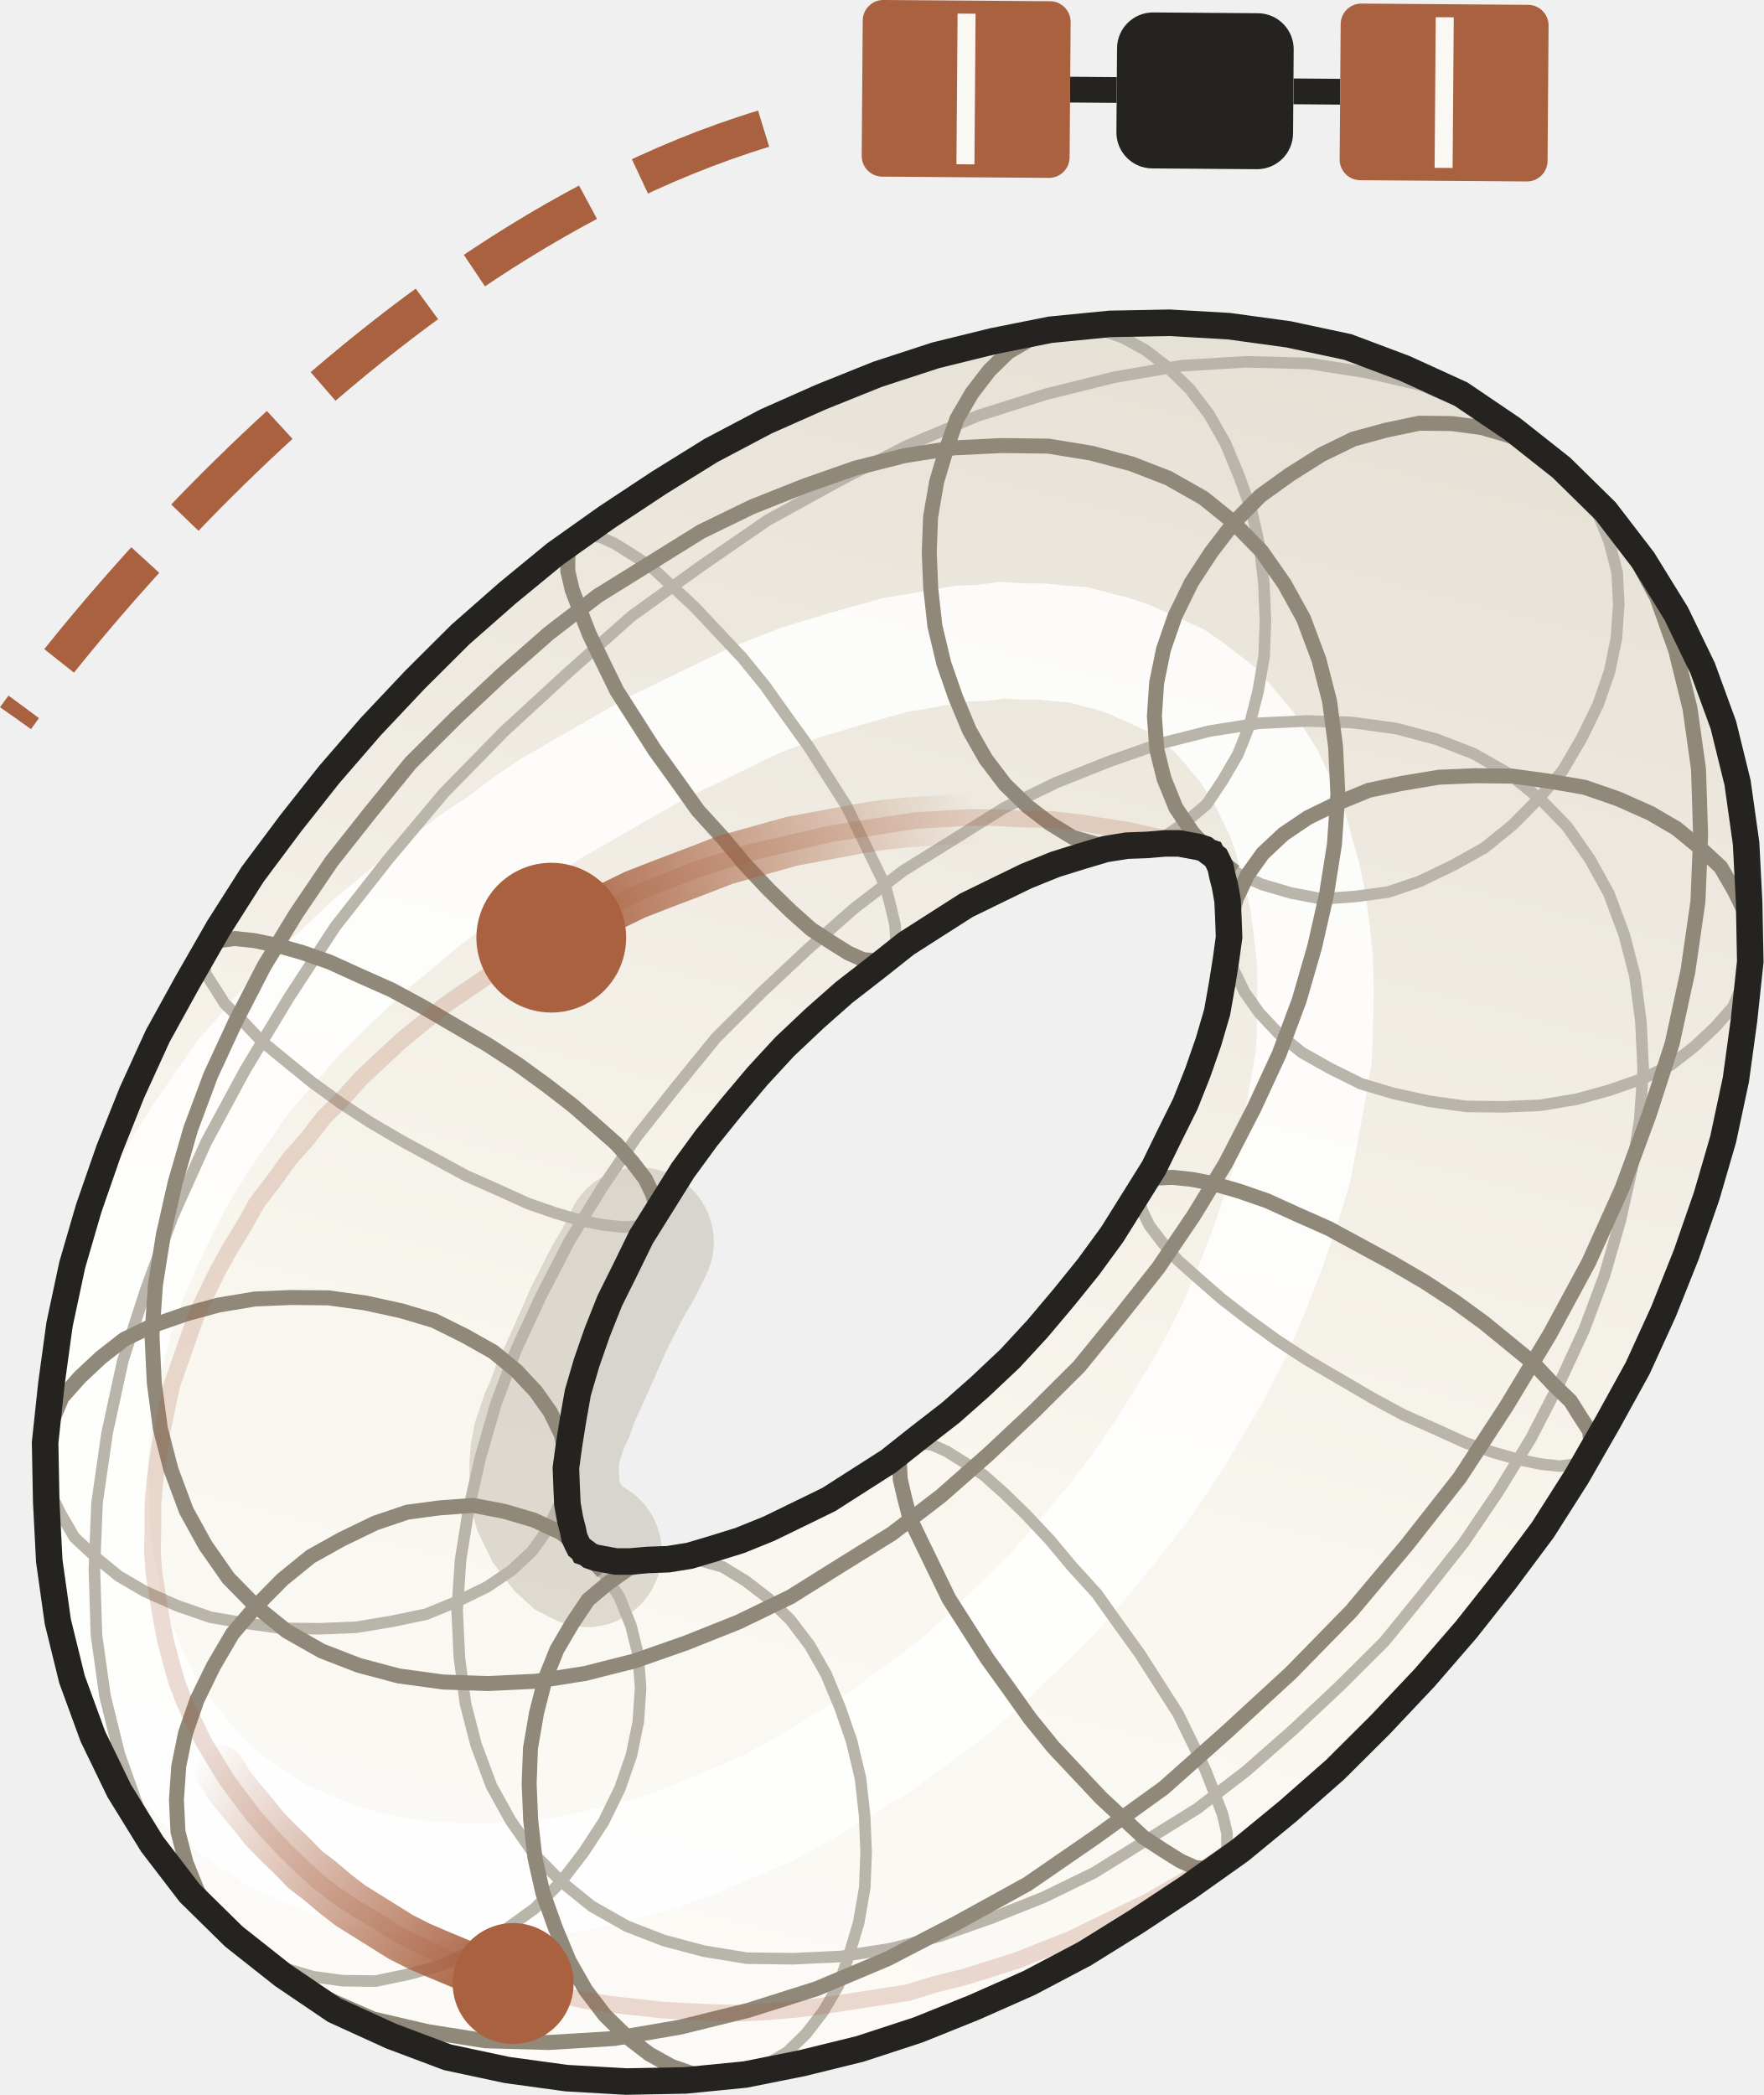
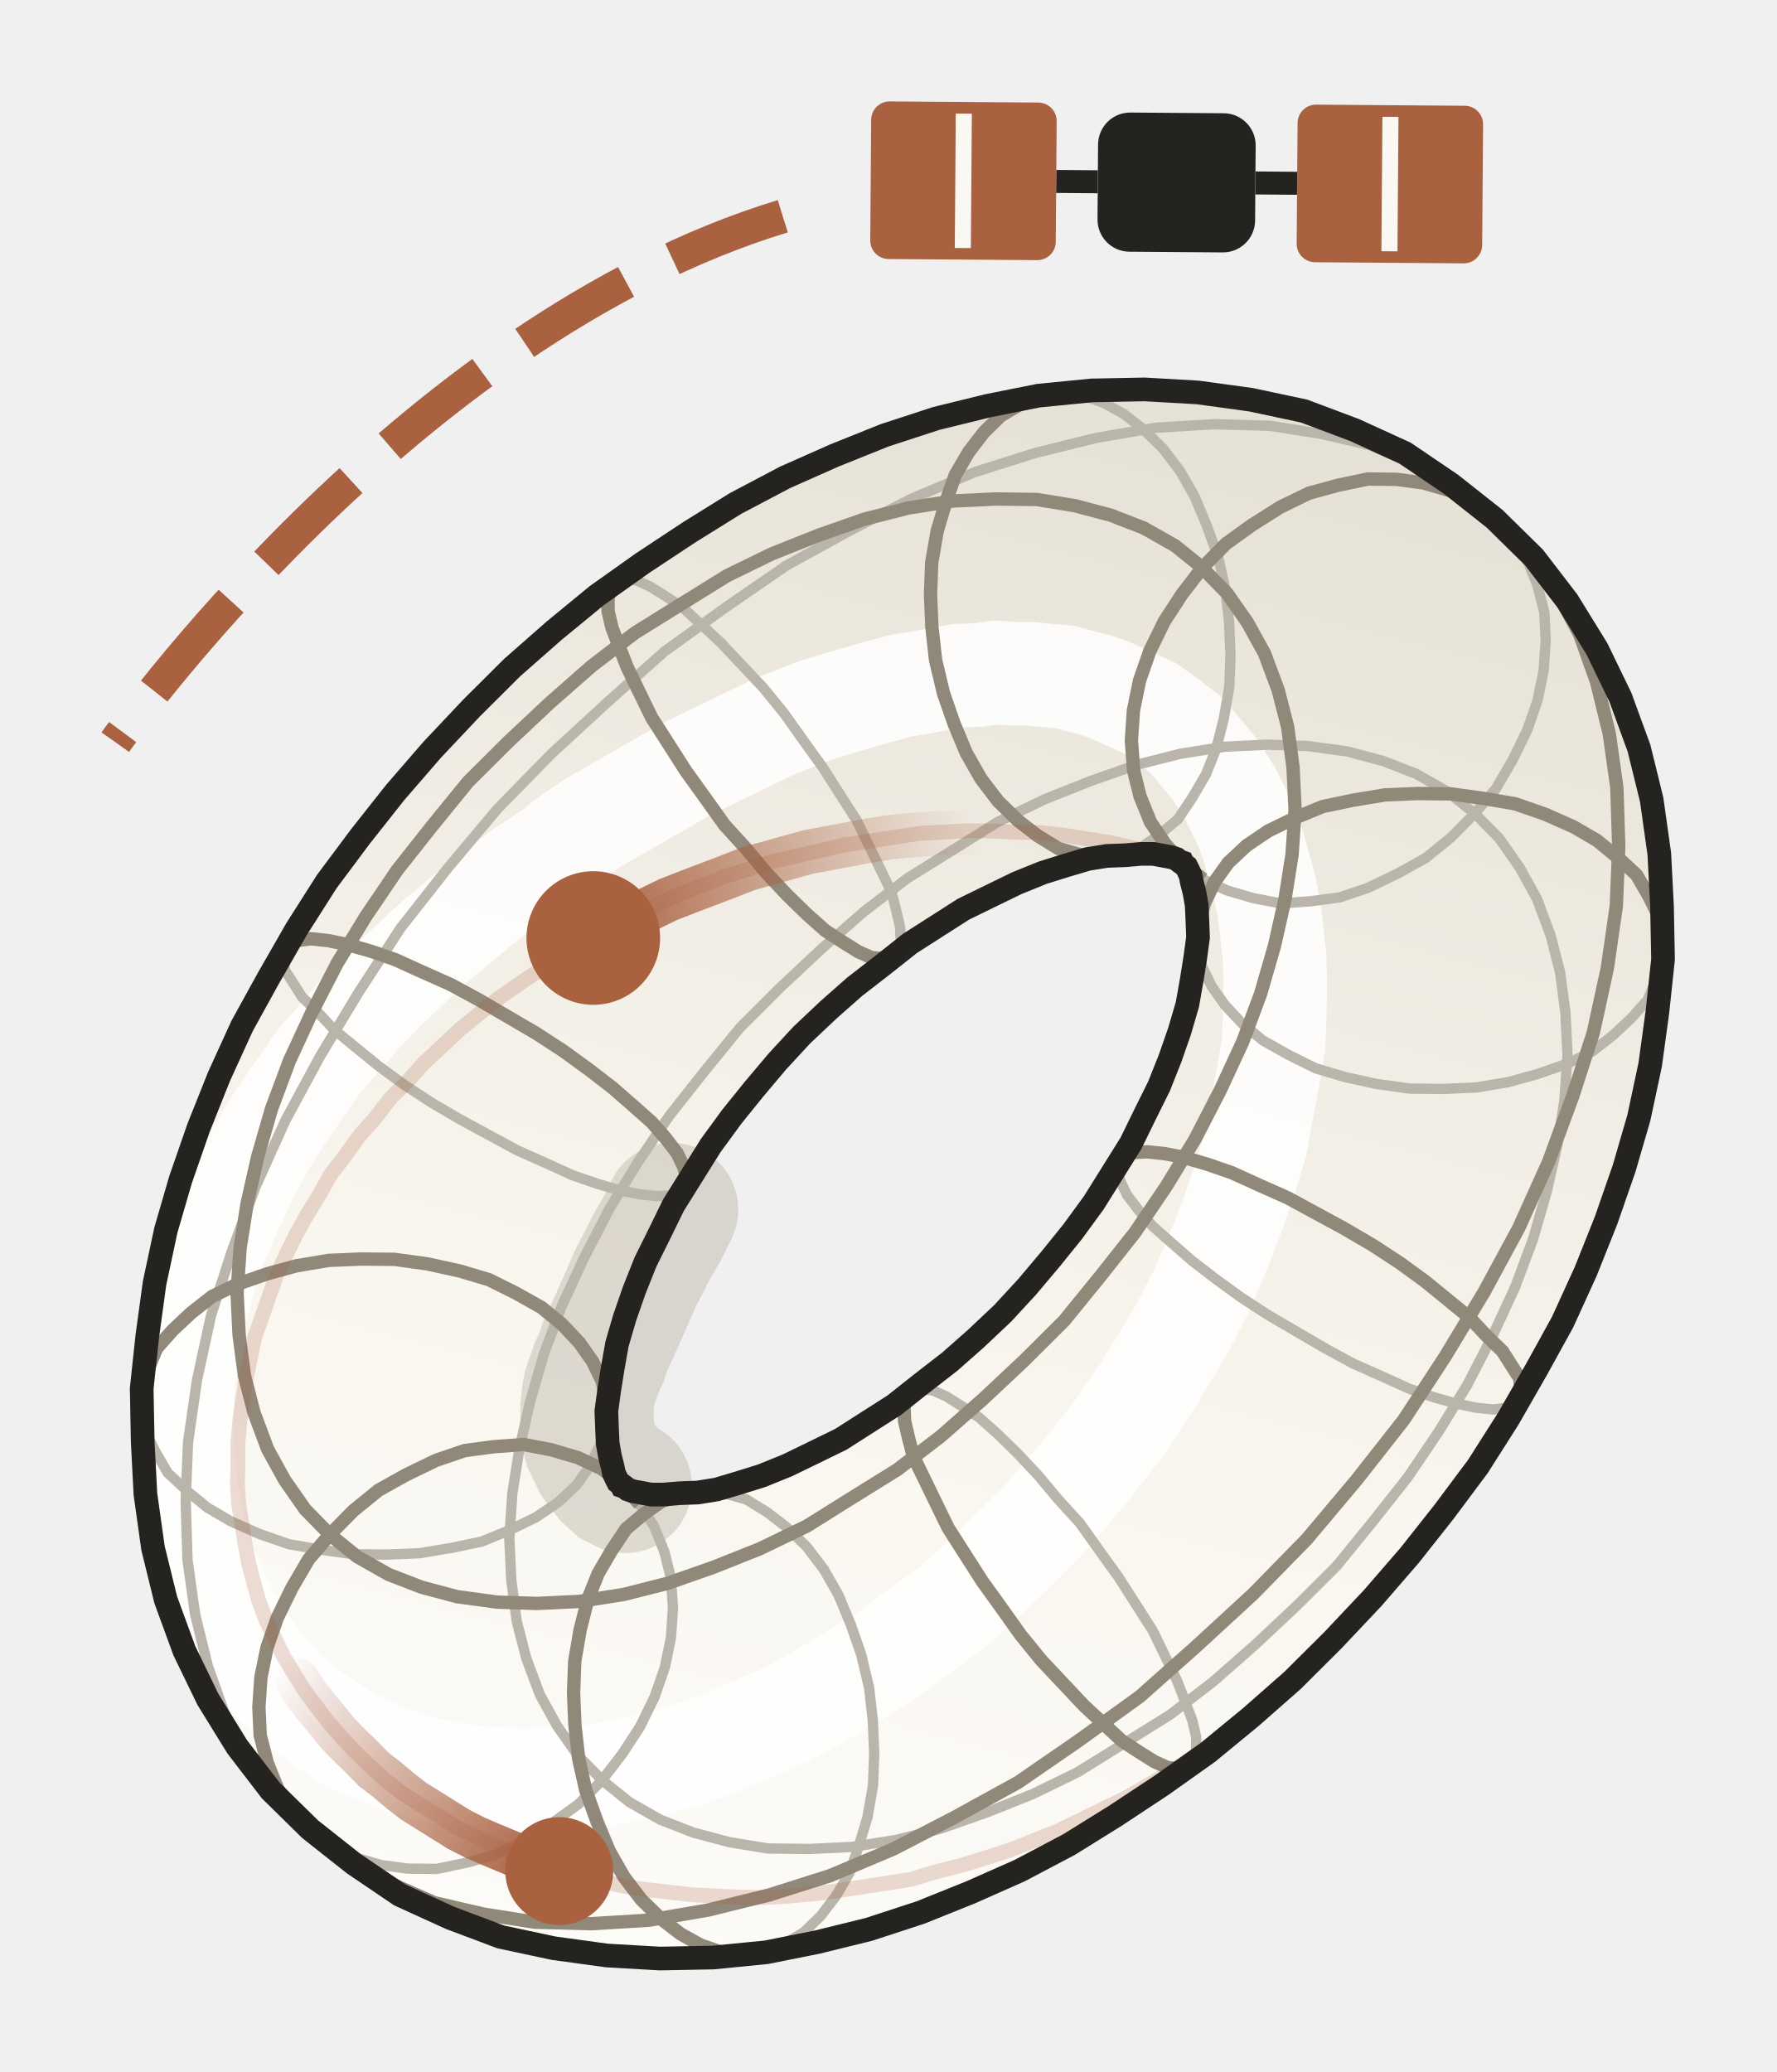
- <svg xmlns="http://www.w3.org/2000/svg" xmlns:xlink="http://www.w3.org/1999/xlink" id="Layer_1" version="1.1" viewBox="0 0 93.05 110.54">
+ <svg xmlns="http://www.w3.org/2000/svg" xmlns:xlink="http://www.w3.org/1999/xlink" id="Layer_1" version="1.1" viewBox="-6 -6 105.05 122.54">
  <defs>
    <style>
      .st0, .st1, .st2, .st3, .st4, .st5, .st6, .st7, .st8, .st9, .st10, .st11 {
        fill: none;
      }

      .st1 {
        opacity: .85;
        stroke: #fff;
        stroke-width: 6.13px;
      }

      .st1, .st2, .st4 {
        isolation: isolate;
      }

      .st1, .st2, .st4, .st5, .st7, .st9, .st10, .st11 {
        stroke-miterlimit: 3.5;
      }

      .st1, .st2, .st9, .st10 {
        stroke-linecap: round;
      }

      .st12 {
        fill: #24231f;
      }

      .st2 {
        opacity: .38;
        stroke: #b0a899;
        stroke-width: 7.88px;
      }

      .st3 {
        stroke: #faf8f3;
        stroke-width: .95px;
      }

      .st3, .st8 {
        stroke-miterlimit: 5.43;
      }

      .st4 {
        opacity: .22;
        stroke-width: .88px;
      }

      .st4, .st6 {
        stroke: #a96140;
      }

      .st5 {
        stroke: #bab5aa;
        stroke-width: .61px;
      }

      .st6 {
        stroke-dasharray: 7 3.06;
        stroke-miterlimit: 10;
        stroke-width: 2px;
      }

      .st13 {
        fill: url(#linear-gradient);
        fill-rule: evenodd;
      }

      .st7 {
        stroke-width: 1.4px;
      }

      .st7, .st8 {
        stroke: #24231f;
      }

      .st8 {
        stroke-width: 1.36px;
      }

      .st14 {
        fill: #a96140;
      }

      .st9 {
        stroke: url(#linear-gradient2);
      }

      .st9, .st10 {
        stroke-width: 2.63px;
      }

      .st10 {
        stroke: url(#linear-gradient1);
      }

      .st11 {
        stroke: #908879;
        stroke-width: .79px;
      }

      .st15 {
        clip-path: url(#clippath);
      }
    </style>
    <linearGradient id="linear-gradient" x1="94.17" y1="54.88" x2="190.35" y2="-58.27" gradientTransform="translate(-81.25 132.42) rotate(-25.9)" gradientUnits="userSpaceOnUse">
      <stop offset="0" stop-color="#fff" />
      <stop offset=".45" stop-color="#f9f6ef" />
      <stop offset="1" stop-color="#dfdacd" />
    </linearGradient>
    <clipPath id="clippath">
      <path class="st0" d="M82.39,24.68l-2.58-2.04-2.73-1.85-2.98-1.36-2.98-1.12-3.14-.67-3.14-.43-3.14-.18-3.14.06-3.15.31-3,.6-3.05.75-3.06,1-2.96,1.19-2.91,1.29-2.92,1.54-2.72,1.69-2.77,1.83-2.72,1.93-2.53,2.08-2.48,2.18-2.39,2.38-2.34,2.48-2.19,2.53-2.04,2.58-2,2.68-1.8,2.83-1.65,2.88-1.56,2.83-1.36,2.98-1.21,3.03-1.07,3.08-.87,2.99-.67,3.14-.43,3.14-.33,3.09.06,3.14.16,3.1.45,3.2.75,3.05,1.1,3.01,1.39,2.87,1.74,2.82,1.98,2.58,2.33,2.29,2.58,2.04,2.73,1.85,2.98,1.36,2.98,1.12,3.14.67,3.14.43,3.14.18,3.14-.06,3.15-.31,3-.6,3.05-.75,3.06-1,2.96-1.19,2.91-1.29,2.92-1.54,2.72-1.69,2.77-1.83,2.72-1.93,2.53-2.08,2.48-2.18,2.39-2.38,2.34-2.48,2.19-2.53,2.04-2.58,2-2.68,1.8-2.83,1.65-2.88,1.56-2.83,1.36-2.98,1.21-3.03,1.07-3.08.87-2.99.67-3.14.43-3.14.33-3.09-.06-3.14-.16-3.1-.45-3.2-.75-3.05-1.1-3.01-1.39-2.87-1.74-2.82-1.98-2.58-2.33-2.29ZM63.97,45.1l-.05-.1-.15-.05-.19-.15-.29-.1-.54-.1-.54-.1h-.74s-.93.08-.93.08l-1.08.04-1.13.18-1.28.38-1.38.43-1.53.62-1.48.72-1.68.82-1.58,1.01-1.58,1.01-1.59,1.26-1.69,1.31-1.54,1.36-1.59,1.5-1.44,1.56-1.39,1.65-1.3,1.61-1.25,1.7-1.1,1.76-1.1,1.76-.86,1.76-.8,1.61-.66,1.66-.56,1.61-.46,1.57-.26,1.47-.21,1.32-.16,1.18.04,1.08.04.84.14.79.14.54.09.44.14.3.1.2.19.15.05.1.15.05.19.15.29.1.54.1.54.1h.74s.93-.08.93-.08l1.08-.04,1.13-.18,1.28-.38,1.38-.43,1.53-.62,1.48-.72,1.68-.82,1.58-1.01,1.58-1.01,1.59-1.26,1.69-1.31,1.54-1.36,1.59-1.5,1.44-1.56,1.39-1.65,1.3-1.61,1.25-1.71,1.1-1.76,1.1-1.76.86-1.76.8-1.61.66-1.66.56-1.61.46-1.57.26-1.47.21-1.32.16-1.18-.04-1.08-.04-.84-.14-.79-.14-.54-.09-.44-.14-.3-.1-.2-.19-.15Z" />
    </clipPath>
    <linearGradient id="linear-gradient1" x1="174.32" y1="497.27" x2="148.81" y2="501.93" gradientTransform="translate(103.91 500.84) rotate(-25.9) scale(.88 -.88)" gradientUnits="userSpaceOnUse">
      <stop offset="0" stop-color="#a96140" stop-opacity="0" />
      <stop offset="1" stop-color="#a96140" stop-opacity=".95" />
    </linearGradient>
    <linearGradient id="linear-gradient2" x1="107.73" y1="464.04" x2="117.74" y2="445.23" xlink:href="#linear-gradient1" />
  </defs>
  <g>
    <path class="st13" d="M82.39,24.68l-2.58-2.04-2.73-1.85-2.98-1.36-2.98-1.12-3.14-.67-3.14-.43-3.14-.18-3.14.06-3.15.31-3,.6-3.05.75-3.06,1-2.96,1.19-2.91,1.29-2.92,1.54-2.72,1.69-2.77,1.83-2.72,1.93-2.53,2.08-2.48,2.18-2.39,2.38-2.34,2.48-2.19,2.53-2.04,2.58-2,2.68-1.8,2.83-1.65,2.88-1.56,2.83-1.36,2.98-1.21,3.03-1.07,3.08-.87,2.99-.67,3.14-.43,3.14-.33,3.09.06,3.14.16,3.1.45,3.2.75,3.05,1.1,3.01,1.39,2.87,1.74,2.82,1.98,2.58,2.33,2.29,2.58,2.04,2.73,1.85,2.98,1.36,2.98,1.12,3.14.67,3.14.43,3.14.18,3.14-.06,3.15-.31,3-.6,3.05-.75,3.06-1,2.96-1.19,2.91-1.29,2.92-1.54,2.72-1.69,2.77-1.83,2.72-1.93,2.53-2.08,2.48-2.18,2.39-2.38,2.34-2.48,2.19-2.53,2.04-2.58,2-2.68,1.8-2.83,1.65-2.88,1.56-2.83,1.36-2.98,1.21-3.03,1.07-3.08.87-2.99.67-3.14.43-3.14.33-3.09-.06-3.14-.16-3.1-.45-3.2-.75-3.05-1.1-3.01-1.39-2.87-1.74-2.82-1.98-2.58-2.33-2.29ZM63.97,45.1l-.05-.1-.15-.05-.19-.15-.29-.1-.54-.1-.54-.1h-.74s-.93.08-.93.08l-1.08.04-1.13.18-1.28.38-1.38.43-1.53.62-1.48.72-1.68.82-1.58,1.01-1.58,1.01-1.59,1.26-1.69,1.31-1.54,1.36-1.59,1.5-1.44,1.56-1.39,1.65-1.3,1.61-1.25,1.71-1.1,1.76-1.1,1.76-.86,1.76-.8,1.61-.66,1.66-.56,1.61-.46,1.57-.26,1.47-.21,1.32-.16,1.18.04,1.08.04.84.14.79.14.54.09.44.14.3.1.2.19.15h0l.05.1.15.05.19.15.29.1.54.1.54.1h.74s.93-.08.93-.08l1.08-.04,1.13-.18,1.28-.38,1.38-.43,1.53-.62,1.48-.72,1.68-.82,1.58-1.01,1.58-1.01,1.59-1.26,1.69-1.31,1.54-1.36,1.59-1.5,1.44-1.56,1.39-1.65,1.3-1.61,1.25-1.71,1.1-1.76,1.1-1.76.86-1.76.8-1.61.66-1.66.56-1.61.46-1.57.26-1.47.21-1.32.16-1.18-.04-1.08-.04-.84-.14-.79-.14-.54-.09-.44-.14-.3-.1-.2-.19-.15h0Z" />
    <g class="st15">
      <g>
        <path class="st2" d="M33.72,65.53l-.55,1.12-.6,1.02-.5.98-.5.98-.4.93-.35.78-.35.78-.35.78-.3.64-.25.73-.3.64-.2.59-.2.59-.1.54-.06.64v.49s.04.59.04.59v.49s.14.54.14.54l.24.49.24.49.34.45.34.45.44.4.49.25" />
        <path class="st1" d="M61.14,35.49l-.78-.35-.78-.35-.88-.3-.83-.21-.98-.26-.88-.06-1.03-.11h-.98s-1.13-.07-1.13-.07l-1.03.14-1.08.04-1.13.18-1.23.23-1.13.18-1.18.33-1.18.33-1.28.38-1.28.38-1.23.48-1.33.52-1.28.62-1.28.62-1.28.62-1.38.67-1.34.77-1.34.77-1.34.77-1.43.82-1.29.87-1.34,1.02-1.39.92-1.44,1.06-1.34,1.02-1.39,1.16-1.39,1.16-1.34,1.26-1.34,1.26-1.39,1.41-1.25,1.46-1.34,1.51-1.15,1.66-1.15,1.66-1.1,1.76-.95,1.81-.91,1.91-.81,1.86-.71,2.06-.51,1.96-.37,2.01-.37,2.01-.12,2.01.08,1.92.08,1.92.32,1.92.37,1.77.57,1.68.67,1.63.77,1.58.92,1.39,1.02,1.34,1.12,1.29,1.26,1.1,1.32.95,1.41.9,1.56.71,1.52.61,1.71.51,1.62.31,1.82.22,1.87.07,1.82-.03,2.02-.12,1.92-.32,1.97-.47,1.97-.47,2.07-.76,1.93-.81,2.02-.86,2.03-1.11,1.98-1.21,1.98-1.21,1.88-1.4,1.98-1.45,1.79-1.6,1.74-1.7,1.74-1.7,1.64-1.9,1.54-1.85,1.5-1.95,1.35-2,1.3-2.1,1.2-2.05,1.06-2.1.91-2.15.81-2.1.76-2.2.61-2.01.37-2.01.37-2.01.32-1.86.07-1.87.02-1.72-.03-1.57-.18-1.62-.18-1.38-.28-1.33-.33-1.18-.33-1.18-.38-1.04-.48-.99-.43-.89-.53-.84-.48-.74-.58-.69-.58-.69-.53-.6-.78-.6-.58-.45-.73-.5-.78-.35" />
      </g>
    </g>
    <path class="st5" d="M82.39,24.68l-1.22-1" />
    <path class="st5" d="M63.97,45.1l1.17.9,1.42.66,1.57.46,1.62.31,1.77-.13,1.72-.23,1.68-.57,1.78-.86,1.63-.91,1.49-1.21,1.39-1.41,1.25-1.46,1-1.71.86-1.76.61-1.76.36-1.76.12-1.77-.08-1.67-.42-1.63-.62-1.53-.87-1.29-1.02-1.09" />
    <path class="st5" d="M61.62,19.38l-1.17-.9-1.17-.65-1.32-.46-1.28-.11-1.23.23" />
    <path class="st5" d="M59.12,44.65l1.23-.23,1.18-.33,1.09-.77,1.04-.87.85-1.27.8-1.37.61-1.52.46-1.81.32-1.86.07-1.87-.08-1.92-.22-1.97-.42-1.87-.67-1.87-.72-1.73-.87-1.53-1.02-1.34-1.17-1.14" />
    <path class="st5" d="M35.5,30.97l-1.12-1.04-1.07-.7-.88-.55-.78-.35-.64-.06-.54.14-.35.29" />
    <path class="st5" d="M46.72,50.55l.35-.29.2-.59-.04-.84-.23-.99-.28-1.08-.62-1.28-.67-1.38-.77-1.58-1.01-1.58-1.01-1.58-1.11-1.54-1.16-1.63-1.21-1.49-1.26-1.34-1.26-1.34-1.12-1.04" />
    <path class="st5" d="M13.8,54.94l-1.02-1.09-.92-.89-.53-.84-.48-.74-.09-.69v-.49s.3-.39.3-.39" />
    <path class="st5" d="M34.48,64.07l-.3.39-.49.24-.84.04-1.03-.11-1.08-.21-1.42-.41-1.47-.51-1.56-.71-1.71-.76-1.66-.9-1.66-.9-1.71-1-1.61-1.05-1.51-1.1-1.41-1.15-1.22-1" />
    <path class="st5" d="M5.04,82.15l-1.12-1.04-.72-1.24-.58-1.19-.23-1.23v-1.23" />
    <path class="st5" d="M29.9,77.04l-.11,1.28-.31,1.13-.6,1.27-.8,1.12-1.09,1.02-1.29.87-1.58.77-1.63.67-1.77.37-1.92.32-1.92.08-1.96-.02-1.96-.27-1.86-.32-1.76-.61-1.71-.76-1.37-.8-1.22-1" />
    <path class="st5" d="M12.32,102.18l-1.02-1.09" />
    <path class="st5" d="M30.73,81.76l1.07,1.19.87,1.29.62,1.53.38,1.53.13,1.77-.12,1.77-.36,1.76-.61,1.76-.86,1.76-1.05,1.61-1.2,1.56-1.39,1.41-1.54,1.11-1.68,1.06-1.68.82-1.72.47-1.77.37-1.72-.02-1.57-.21-1.57-.46-1.42-.66-1.22-1" />
    <path class="st5" d="M34.36,82.44l1.23-.23,1.28.11,1.27.36,1.22.75,1.17.9,1.17,1.14,1.02,1.34.87,1.53.72,1.73.62,1.78.47,1.97.22,1.97.08,1.92-.07,1.87-.32,1.86-.51,1.71-.56,1.61-.8,1.37-.9,1.17-.99.97-1.14.67-1.13.43-1.23.23" />
    <path class="st5" d="M47.64,76.6l.35-.29.54-.14.64.06.78.35.88.55,1.07.7,1.07.95,1.17,1.14,1.26,1.34,1.16,1.39,1.31,1.44,1.16,1.63,1.11,1.54,1.01,1.58,1.01,1.58.77,1.58.67,1.38.48,1.23.43,1.13.23.99v.74s-.16.69-.16.69l-.35.29" />
    <path class="st5" d="M60.53,62.41l-.3.39-.15.44.19.64.38.79.68.89.82.94,1.07.95,1.26,1.1,1.36,1.05,1.51,1.1,1.61,1.05,1.71,1,1.71,1,1.66.9,1.71.76,1.56.71,1.47.51,1.27.36,1.23.26,1.03.11.69-.09.64-.19.3-.39" />
    <path class="st5" d="M64.92,48.55l-.11,1.28.28,1.33.58,1.19.77,1.09,1.02,1.09,1.22,1,1.51.85,1.61.8,1.71.51,1.91.42,1.96.27,1.96.02,1.92-.08,1.92-.32,1.72-.47,1.78-.62,1.48-.72,1.24-.97,1.09-1.02.95-1.07.51-1.22.36-1.27v-1.23" />
    <path class="st5" d="M82.39,24.68l-2.19-1.74-2.54-1.45-2.64-1.16-2.89-.67-3.04-.48-3.34-.09-3.44.21-3.49.6-3.6.89-3.6,1.14-3.75,1.58-3.61,1.87-3.76,2.07-3.57,2.46-3.62,2.61-3.33,2.96-3.38,3.11-3.18,3.25-2.94,3.5-2.79,3.55-2.45,3.75-2.3,3.81-2.06,3.81-1.76,3.91-1.42,3.86-1.22,3.77-.83,3.82-.53,3.68-.14,3.49.11,3.49.45,3.2.75,3.05,1,2.81,1.35,2.52,1.74,2.33,1.94,1.99,2.19,1.74" />
    <path class="st5" d="M81.2,42.11l-1.61-1.3-1.85-1.05-1.96-.76-2.11-.56-2.35-.32-2.36-.08-2.51.12-2.61.41-2.61.66-2.71.95-2.76,1.1-2.77,1.34-2.62,1.64-2.72,1.69-2.58,1.98-2.48,2.18-2.43,2.28-2.39,2.38-2.14,2.63-2.04,2.58-1.85,2.73-1.7,2.78-1.51,2.93-1.31,2.83-1.06,2.84-.82,2.84-.62,2.74-.42,2.65-.18,2.65.12,2.51.32,2.41.56,2.17.81,2.17,1.01,1.83,1.21,1.73,1.46,1.49,1.61,1.3,1.85,1.05,1.96.76,2.11.56,2.26.37,2.46.03,2.51-.12,2.61-.41,2.61-.66,2.71-.95,2.76-1.1,2.67-1.3,2.72-1.69,2.72-1.69,2.58-1.98,2.48-2.18,2.43-2.28,2.39-2.38,2.14-2.63,2.04-2.58,1.85-2.73,1.7-2.78,1.51-2.93,1.31-2.83,1.06-2.84.82-2.84.62-2.74.42-2.65.18-2.65-.12-2.51-.32-2.41-.56-2.17-.81-2.17-1.01-1.83-1.21-1.73-1.46-1.49" />
    <path class="st11" d="M82.39,24.68l-1.22-1-1.42-.66-1.57-.46-1.57-.21-1.72-.02-1.77.37-1.72.47-1.68.82-1.68,1.06-1.54,1.11-1.39,1.41-1.2,1.56-1.05,1.61-.86,1.76-.61,1.76-.36,1.76-.12,1.77.13,1.77.38,1.53.62,1.53.87,1.29,1.07,1.19,1.17.9" />
    <path class="st11" d="M56.68,17.26l-1.23.23-1.13.43-1.14.67-.99.97-.9,1.17-.8,1.37-.56,1.61-.51,1.71-.32,1.86-.07,1.87.08,1.92.22,1.97.47,1.97.62,1.78.72,1.73.87,1.53,1.02,1.34,1.17,1.14,1.17.9,1.22.75,1.27.36,1.28.11,1.23-.23" />
    <path class="st11" d="M30.47,28.41l-.35.29-.16.69v.74s.23.99.23.99l.43,1.13.48,1.23.67,1.38.77,1.58,1.01,1.58,1.01,1.58,1.11,1.54,1.16,1.63,1.31,1.44,1.16,1.39,1.26,1.34,1.17,1.14,1.07.95,1.07.7.88.55.78.35.64.06.54-.14.35-.29" />
    <path class="st11" d="M10.76,50.19l.3-.39.64-.19.69-.09,1.03.11,1.23.26,1.27.36,1.47.51,1.56.71,1.71.76,1.66.9,1.71,1,1.71,1,1.61,1.05,1.51,1.1,1.36,1.05,1.26,1.1,1.07.95.82.94.68.89.38.79.19.64-.15.44-.3.39" />
    <path class="st11" d="M2.39,77.45v-1.23s.37-1.27.37-1.27l.51-1.22.95-1.07,1.09-1.02,1.24-.97,1.48-.72,1.78-.62,1.72-.47,1.92-.32,1.92-.08,1.96.02,1.96.27,1.91.42,1.71.51,1.61.8,1.51.85,1.22,1,1.02,1.09.77,1.09.58,1.19.28,1.33-.11,1.28" />
    <path class="st11" d="M12.32,102.18l-1.02-1.09-.87-1.29-.62-1.53-.42-1.63-.08-1.67.12-1.77.36-1.76.61-1.76.86-1.76,1-1.71,1.25-1.46,1.39-1.41,1.49-1.21,1.63-.91,1.78-.86,1.68-.57,1.72-.23,1.77-.13,1.62.31,1.57.46,1.42.66,1.17.9,1.07,1.19" />
    <path class="st11" d="M33.09,107.48l-1.17-1.14-1.02-1.34-.87-1.53-.72-1.73-.67-1.87-.42-1.87-.22-1.97-.08-1.92.07-1.87.32-1.86.46-1.81.61-1.52.8-1.37.85-1.27,1.04-.87,1.09-.77,1.18-.33,1.23-.23" />
    <path class="st11" d="M39.26,109.37l-1.23.23-1.28-.11-1.32-.46-1.17-.65-1.17-.9" />
    <path class="st11" d="M59.21,95.9l-1.12-1.04-1.26-1.34-1.26-1.34-1.21-1.49-1.16-1.63-1.11-1.54-1.01-1.58-1.01-1.58-.77-1.58-.67-1.38-.62-1.28-.28-1.08-.23-.99-.04-.84.2-.59.35-.29" />
    <path class="st11" d="M64.59,98.17l-.35.29-.54.14-.64-.06-.78-.35-.88-.55-1.07-.7-1.12-1.04" />
    <path class="st11" d="M80.91,71.93l-1.22-1-1.41-1.15-1.51-1.1-1.61-1.05-1.71-1-1.66-.9-1.66-.9-1.71-.76-1.56-.71-1.47-.51-1.42-.41-1.08-.21-1.03-.11-.84.04-.49.24-.3.39" />
    <path class="st11" d="M83.65,77.07l.3-.39v-.49s-.08-.69-.08-.69l-.48-.74-.53-.84-.92-.89-1.02-1.09" />
    <path class="st11" d="M89.67,44.71l-1.22-1-1.37-.8-1.71-.76-1.76-.61-1.86-.32-1.96-.27-1.96-.02-1.92.08-1.92.32-1.77.37-1.63.67-1.58.77-1.29.87-1.09,1.02-.8,1.12-.6,1.27-.31,1.13-.11,1.28" />
    <path class="st11" d="M92.31,50.64v-1.23s-.22-1.23-.22-1.23l-.58-1.19-.72-1.24-1.12-1.04" />
    <path class="st11" d="M12.32,102.18l2.19,1.74,2.54,1.45,2.64,1.16,2.89.67,3.04.48,3.34.09,3.44-.21,3.49-.6,3.6-.89,3.6-1.14,3.75-1.58,3.61-1.87,3.76-2.07,3.57-2.46,3.62-2.61,3.33-2.96,3.38-3.11,3.18-3.25,2.94-3.5,2.79-3.55,2.45-3.75,2.3-3.81,2.06-3.81,1.76-3.91,1.42-3.86,1.22-3.77.83-3.82.53-3.68.14-3.49-.11-3.49-.45-3.2-.75-3.05-1-2.81-1.35-2.52-1.74-2.33-1.94-1.99" />
    <path class="st11" d="M65.11,27.58l-1.61-1.3-1.85-1.05-1.96-.76-2.11-.56-2.26-.37-2.46-.03-2.51.12-2.61.41-2.61.66-2.71.95-2.76,1.1-2.67,1.3-2.72,1.69-2.72,1.69-2.58,1.98-2.48,2.18-2.43,2.28-2.39,2.38-2.14,2.63-2.04,2.58-1.85,2.73-1.7,2.78-1.51,2.93-1.31,2.83-1.06,2.84-.82,2.84-.62,2.74-.42,2.65-.18,2.65.12,2.51.32,2.41.56,2.17.81,2.17,1.01,1.83,1.21,1.73,1.46,1.49,1.61,1.3,1.85,1.05,1.96.76,2.11.56,2.35.32,2.36.08,2.51-.12,2.61-.41,2.61-.66,2.71-.95,2.76-1.1,2.77-1.34,2.62-1.64,2.72-1.69,2.58-1.98,2.48-2.18,2.43-2.28,2.39-2.38,2.14-2.63,2.04-2.58,1.85-2.73,1.7-2.78,1.51-2.93,1.31-2.83,1.06-2.84.82-2.84.62-2.74.42-2.65.18-2.65-.12-2.51-.32-2.41-.56-2.17-.81-2.17-1.01-1.83-1.21-1.73-1.46-1.49" />
    <path class="st4" d="M8.55,75.56l-.21,1.32-.16,1.18-.11,1.28v1.23s-.03,1.23-.03,1.23l.08,1.18.18,1.13.18,1.13.23,1.23.28,1.08.33,1.18.43,1.13.48.99.53,1.09.63,1.04.58.94.73.99.68.89.82.94.78.84.92.89.88.8.97.75,1.07.7,1.02.6,1.07.7,1.12.55,1.12.55,1.22.51,1.22.51,1.27.36,1.32.46,1.23.26,1.37.31,1.32.21,1.42.16,1.42.16,1.37.07,1.37.07,1.47.02,1.43-.08,1.52-.13,1.38-.18,1.48-.23,1.48-.23,1.48-.23,1.38-.43,1.53-.38,1.38-.43,1.48-.47,1.43-.57,1.33-.52,1.38-.67,1.38-.67,1.38-.67,1.24-.72,1.34-.77,1.29-.87,1.19-.82,1.19-.82,1.24-.97,1.14-.92.99-.97" />
    <path class="st4" d="M63.58,44.8l-1.27-.36-1.37-.31-1.37-.31-1.32-.21-1.32-.21-1.42-.16-1.47-.02-1.37-.07-1.47-.02-1.43.08-1.43.08-1.48.23-1.48.23-1.48.23-1.43.33-1.43.33-1.43.33-1.48.47-1.38.43-1.43.57-1.43.57-1.38.67-1.28.62-1.38.67-1.34.77-1.34.77-1.19.82-1.29.87-1.19.82-1.14.92-1.14.92-1.09,1.02-1.09,1.02-.95,1.07-.99.97-.9,1.17-.95,1.07-.8,1.12-.9,1.17-.65,1.17-.75,1.22-.65,1.17-.55,1.12-.6,1.27-.41,1.17-.46,1.32-.41,1.17-.26,1.23-.26,1.23" />
    <path class="st7" d="M82.39,24.68l-2.58-2.04-2.73-1.85-2.98-1.36-2.98-1.12-3.14-.67-3.14-.43-3.14-.18-3.14.06-3.15.31-3,.6-3.05.75-3.06,1-2.96,1.19-2.91,1.29-2.92,1.54-2.72,1.69-2.77,1.83-2.72,1.93-2.53,2.08-2.48,2.18-2.39,2.38-2.34,2.48-2.19,2.53-2.04,2.58-2,2.68-1.8,2.83-1.65,2.88-1.56,2.83-1.36,2.98-1.21,3.03-1.07,3.08-.87,2.99-.67,3.14-.43,3.14-.33,3.09.06,3.14.16,3.1.45,3.2.75,3.05,1.1,3.01,1.39,2.87,1.74,2.82,1.98,2.58,2.33,2.29,2.58,2.04,2.73,1.85,2.98,1.36,2.98,1.12,3.14.67,3.14.43,3.14.18,3.14-.06,3.15-.31,3-.6,3.05-.75,3.06-1,2.96-1.19,2.91-1.29,2.92-1.54,2.72-1.69,2.77-1.83,2.72-1.93,2.53-2.08,2.48-2.18,2.39-2.38,2.34-2.48,2.19-2.53,2.04-2.58,2-2.68,1.8-2.83,1.65-2.88,1.56-2.83,1.36-2.98,1.21-3.03,1.07-3.08.87-2.99.67-3.14.43-3.14.33-3.09-.06-3.14-.16-3.1-.45-3.2-.75-3.05-1.1-3.01-1.39-2.87-1.74-2.82-1.98-2.58-2.33-2.29ZM63.97,45.1l-.05-.1-.15-.05-.19-.15-.29-.1-.54-.1-.54-.1h-.74s-.93.08-.93.08l-1.08.04-1.13.18-1.28.38-1.38.43-1.53.62-1.48.72-1.68.82-1.58,1.01-1.58,1.01-1.59,1.26-1.69,1.31-1.54,1.36-1.59,1.5-1.44,1.56-1.39,1.65-1.3,1.61-1.25,1.71-1.1,1.76-1.1,1.76-.86,1.76-.8,1.61-.66,1.66-.56,1.61-.46,1.57-.26,1.47-.21,1.32-.16,1.18.04,1.08.04.84.14.79.14.54.09.44.14.3.1.2.19.15h0l.05.1.15.05.19.15.29.1.54.1.54.1h.74s.93-.08.93-.08l1.08-.04,1.13-.18,1.28-.38,1.38-.43,1.53-.62,1.48-.72,1.68-.82,1.58-1.01,1.58-1.01,1.59-1.26,1.69-1.31,1.54-1.36,1.59-1.5,1.44-1.56,1.39-1.65,1.3-1.61,1.25-1.71,1.1-1.76,1.1-1.76.86-1.76.8-1.61.66-1.66.56-1.61.46-1.57.26-1.47.21-1.32.16-1.18-.04-1.08-.04-.84-.14-.79-.14-.54-.09-.44-.14-.3-.1-.2-.19-.15h0Z" />
    <path class="st10" d="M51.47,43.24h-1.23s-1.18.07-1.18.07l-1.18.08-1.28.13-1.13.18-1.23.23-1.23.23-1.23.23-1.18.33-1.18.33-1.18.33-1.23.48-1.13.43-1.13.43-1.23.48-1.09.53-1.19.58-1.09.53-1.04.63" />
    <path class="st9" d="M11.59,93.38l.53.84.63.79.58.69.63.79.73.75.68.65.73.75.78.6.83.7.78.6.88.55.88.55.88.55.98.5.93.4,1.08.45.93.4,1.03.36,1.03.36" />
    <circle class="st14" cx="29.09" cy="49.47" r="3.95" transform="translate(-18.69 17.68) rotate(-25.9)" />
    <circle class="st14" cx="27.08" cy="104.66" r="3.19" transform="translate(-43 22.34) rotate(-25.9)" />
  </g>
  <g>
    <line class="st8" x1="58.92" y1="4.75" x2="56.46" y2="4.73" />
    <line class="st8" x1="68.25" y1="4.82" x2="70.71" y2="4.84" />
    <rect class="st14" x="45.49" y=".03" width="10.97" height="9.32" rx="1.09" ry="1.09" transform="translate(.04 -.38) rotate(.43)" />
    <rect class="st14" x="70.71" y=".22" width="10.97" height="9.32" rx="1.09" ry="1.09" transform="translate(.04 -.57) rotate(.43)" />
    <line class="st3" x1="51" y1=".72" x2="50.94" y2="8.67" />
    <line class="st3" x1="76.23" y1=".91" x2="76.17" y2="8.86" />
    <rect class="st12" x="58.92" y=".67" width="9.32" height="8.23" rx="1.9" ry="1.9" transform="translate(.04 -.47) rotate(.43)" />
  </g>
  <path class="st6" d="M40.29,6.79C17.85,13.62.82,37.89.82,37.89" />
</svg>
